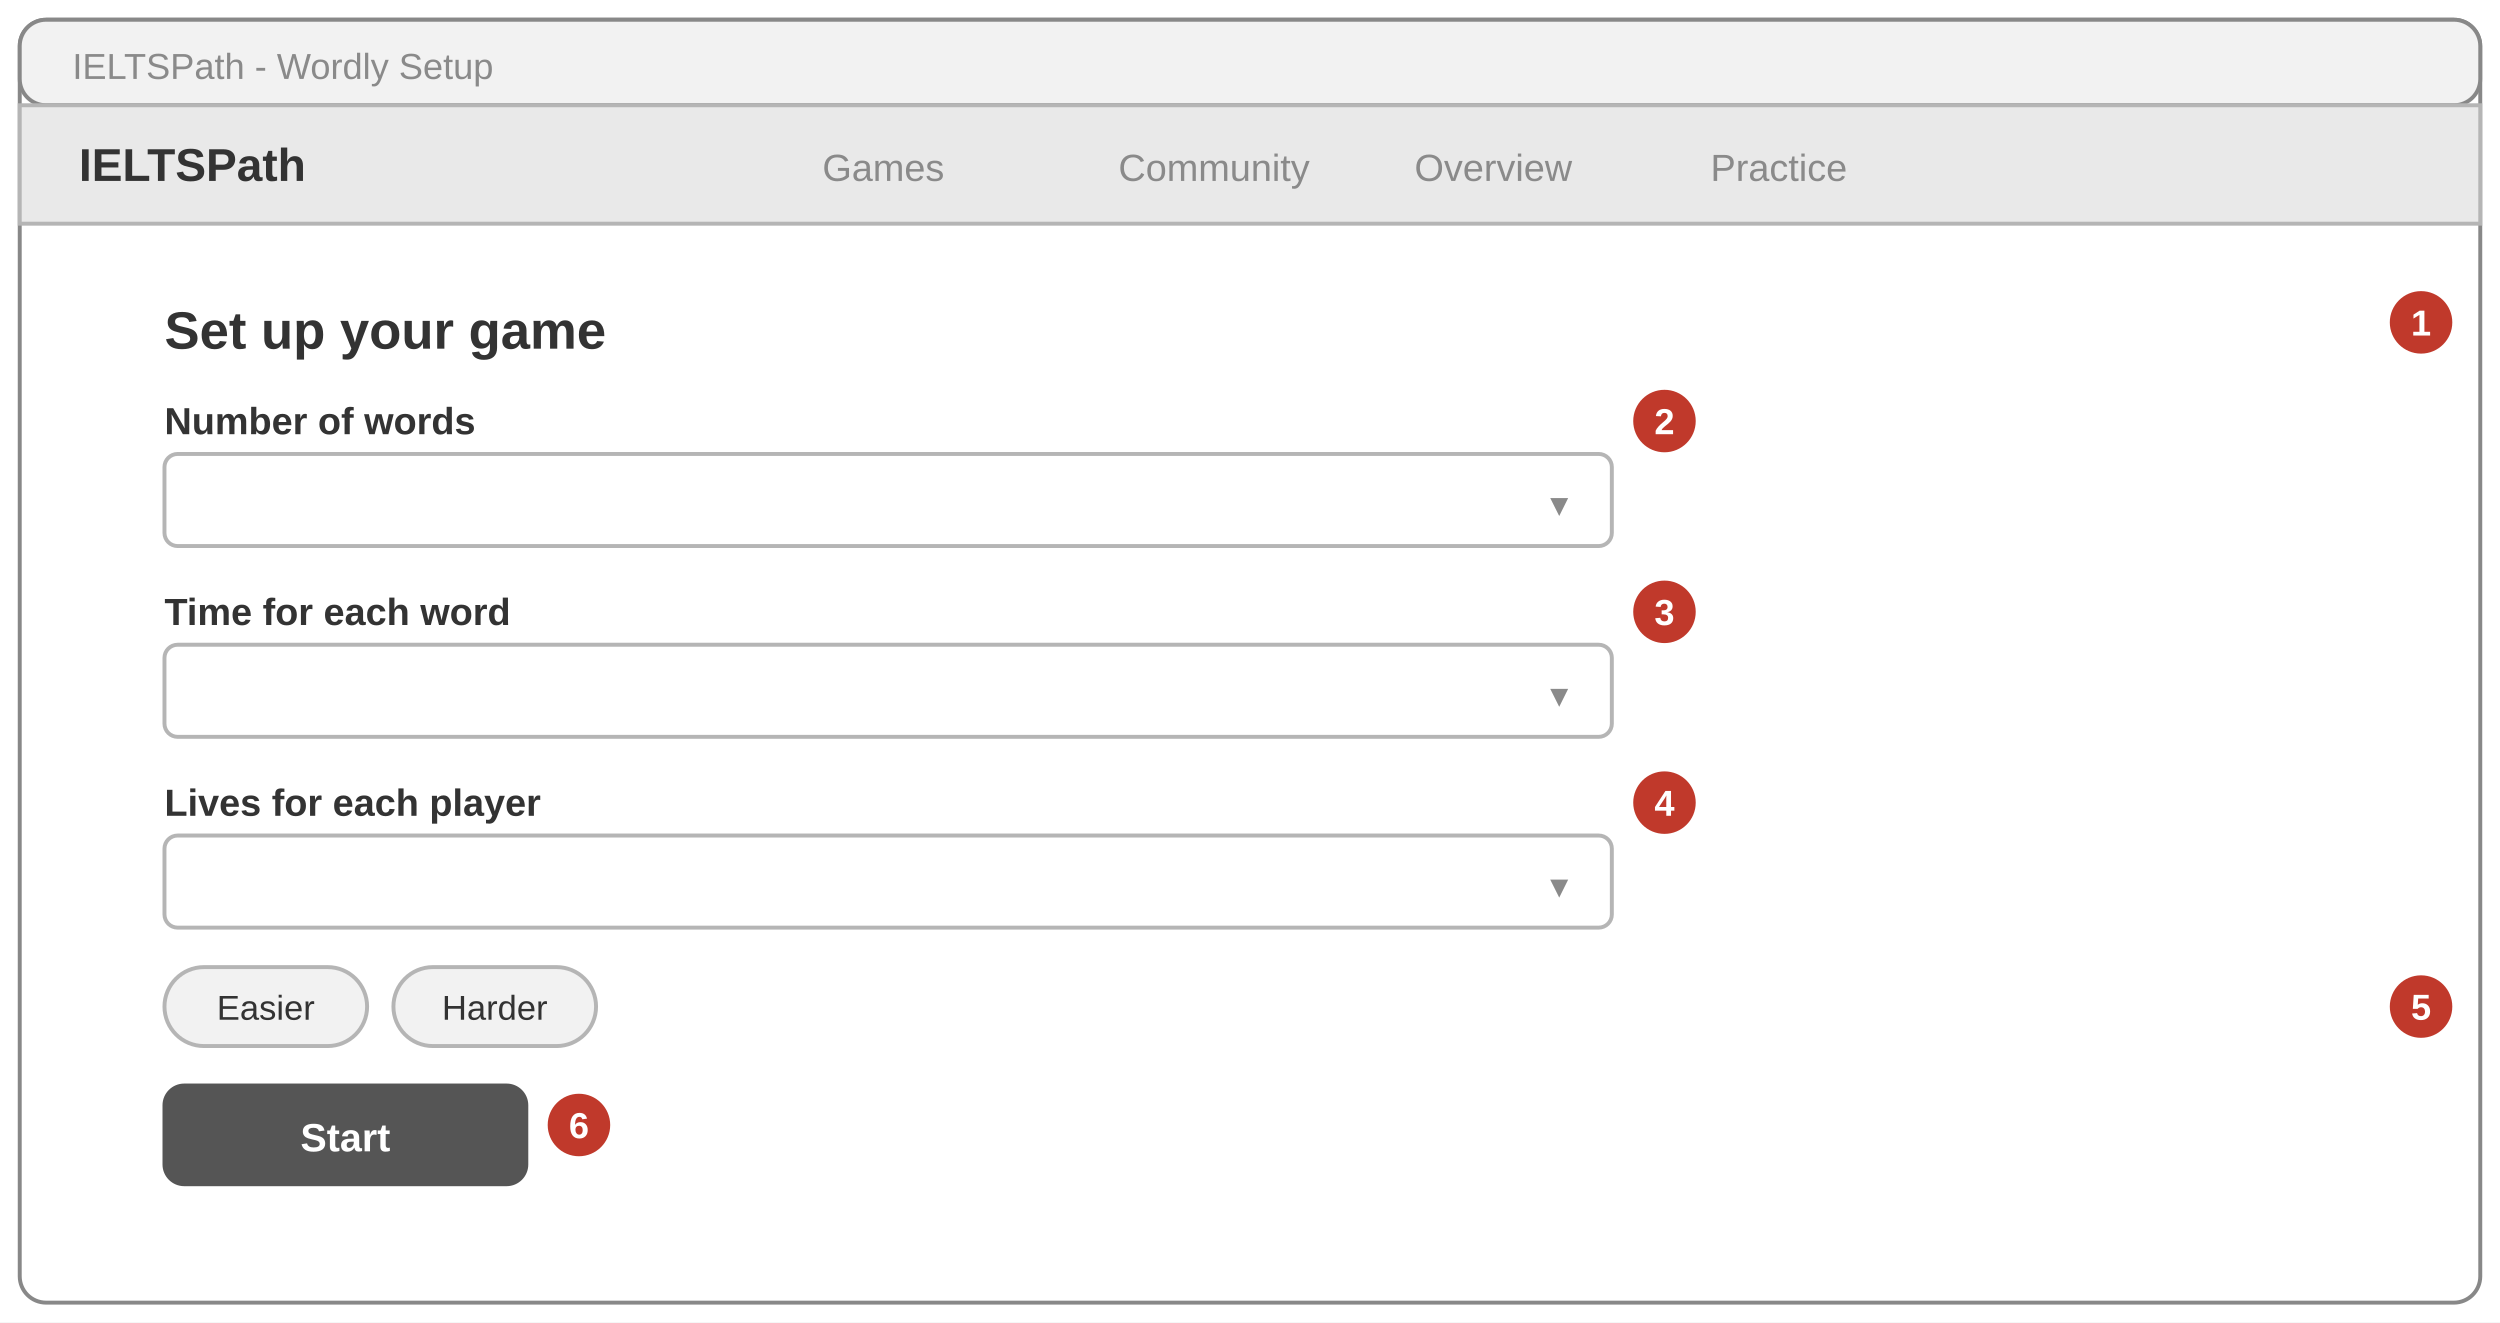
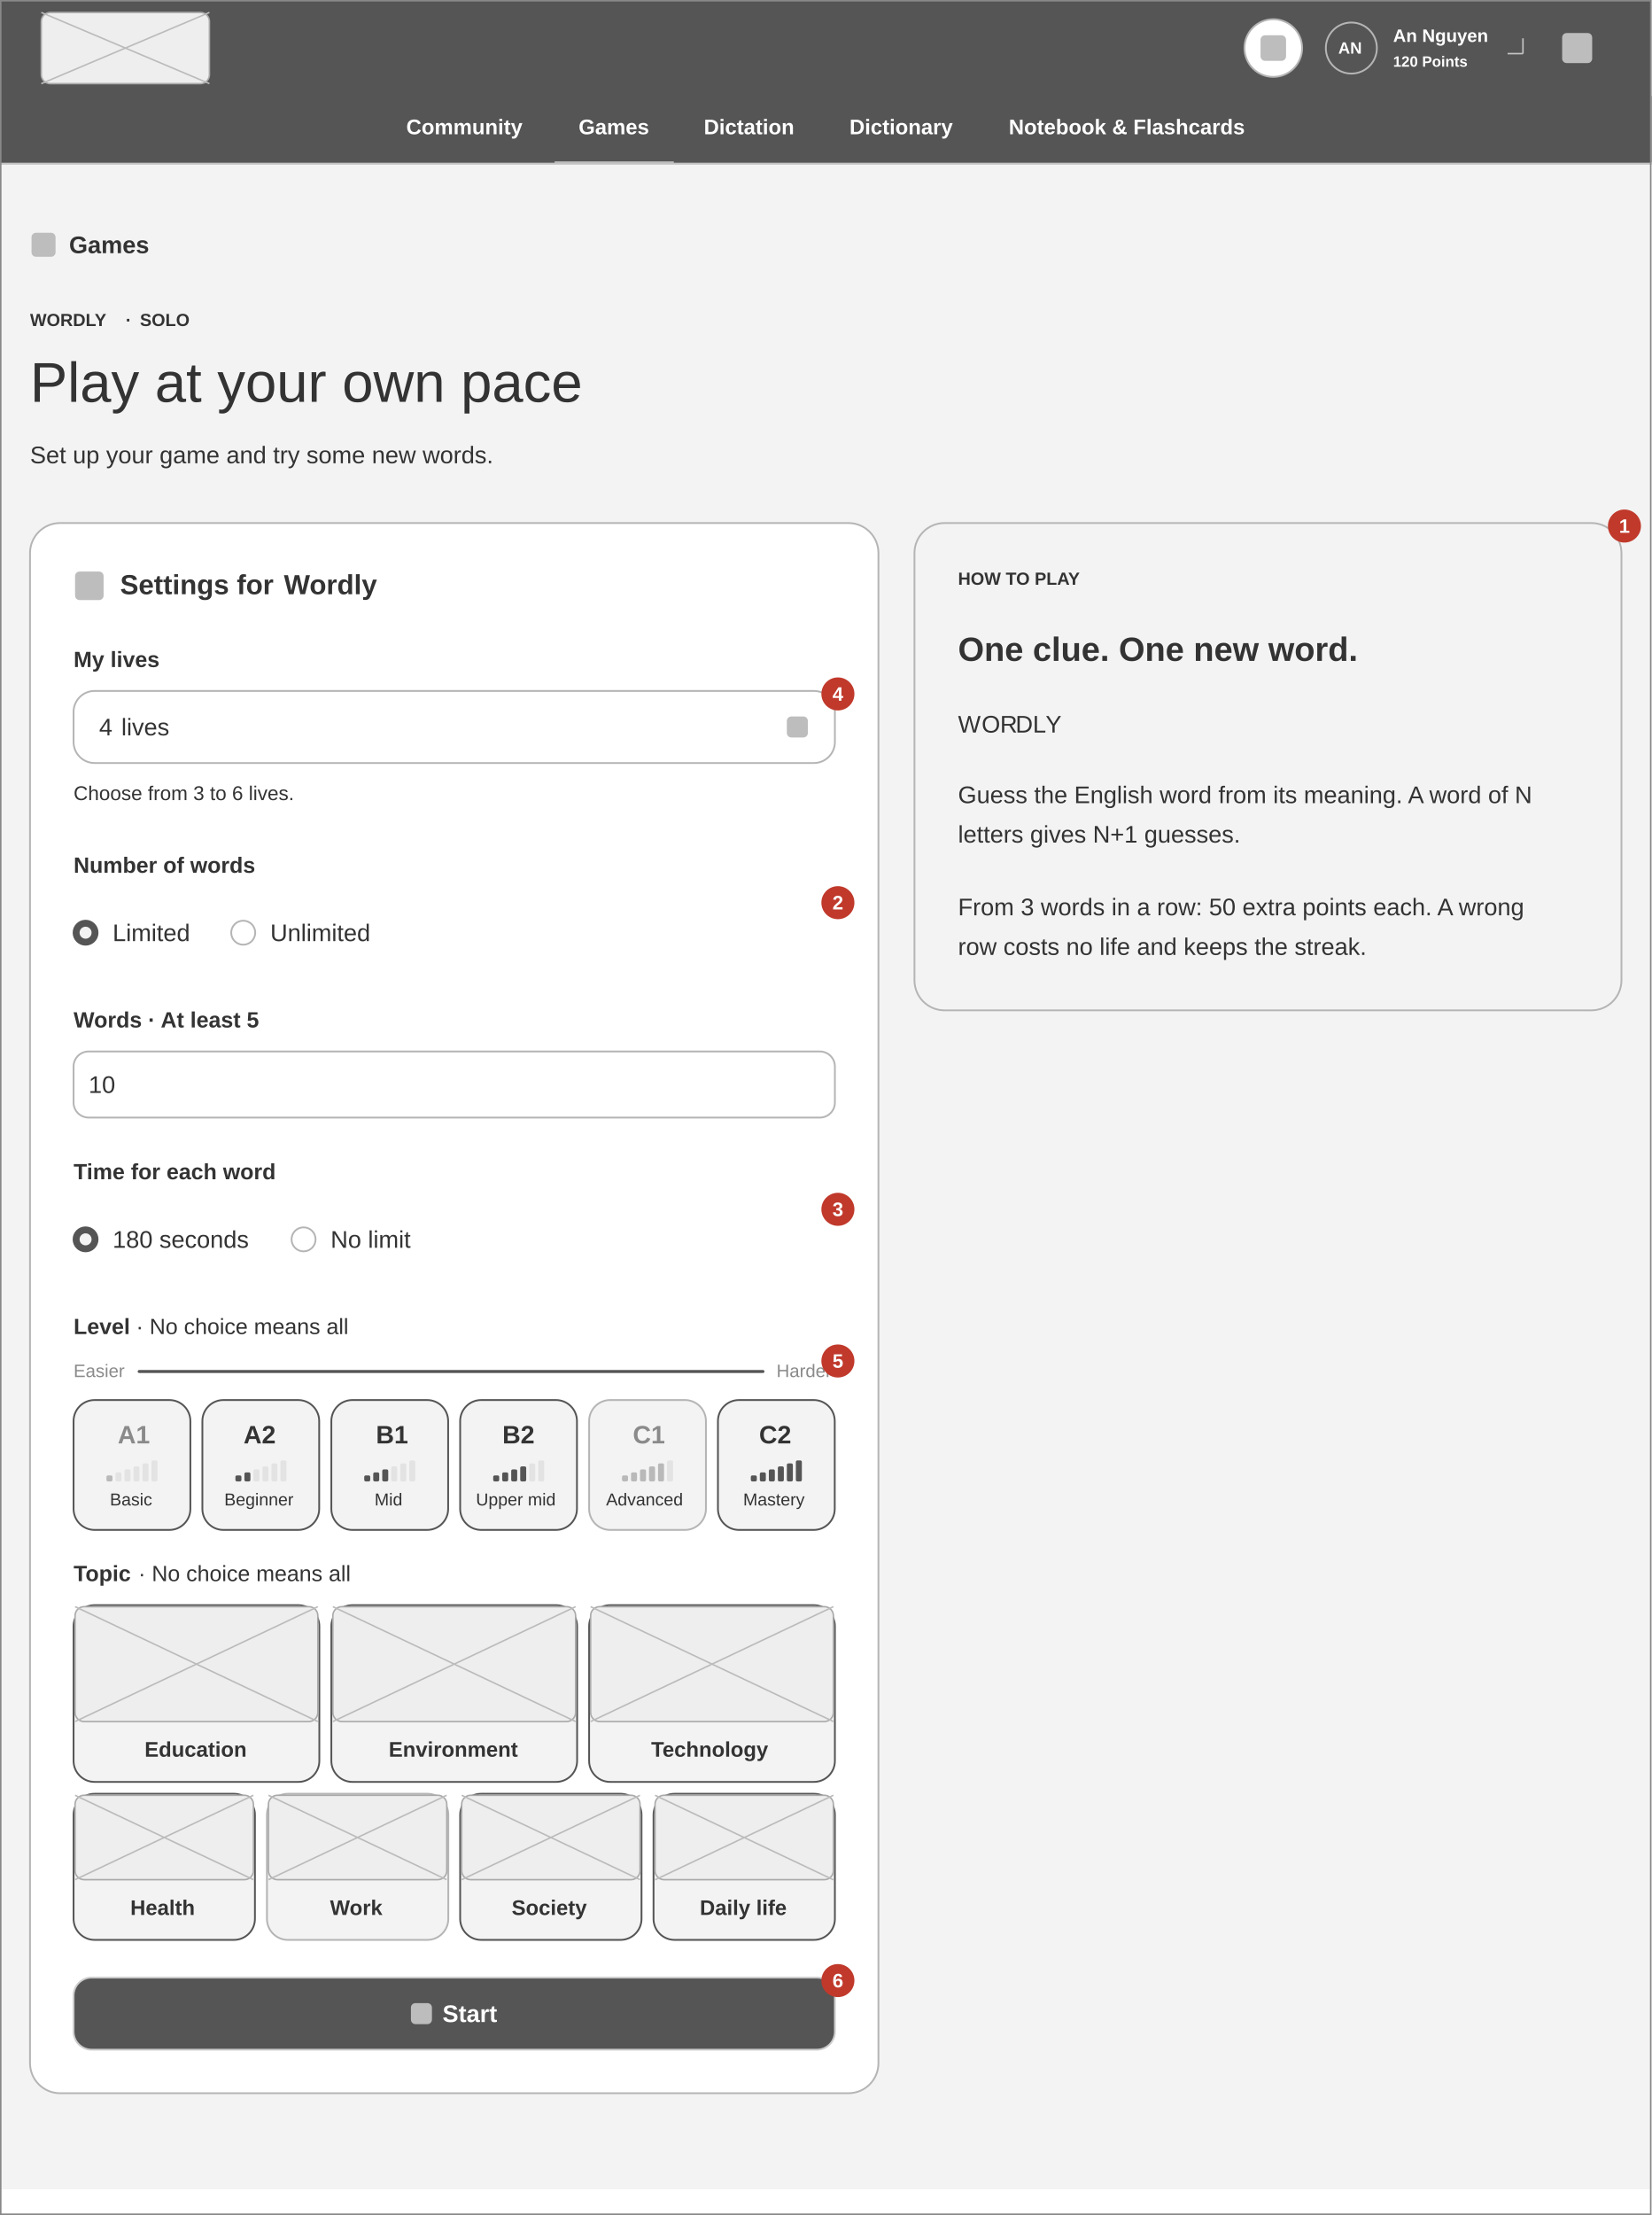
- <svg xmlns="http://www.w3.org/2000/svg" width="760" height="402" viewBox="0 0 760 402">
-   <rect width="760" height="402" fill="#ffffff" />
-   <rect x="6.0" y="6.0" width="748.0" height="390.0" rx="8" fill="#ffffff" stroke="#888888" stroke-width="1.2" />
-   <rect x="6.0" y="6.0" width="748.0" height="26.0" rx="8" fill="#f2f2f2" stroke="#888888" stroke-width="1.2" />
-   <text x="22.0" y="24.0" font-family="Segoe UI, Arial, sans-serif" font-size="11" font-weight="400" fill="#8a8a8a" text-anchor="start">IELTSPath  -  Wordly Setup</text>
-   <rect x="6.0" y="32.0" width="748.0" height="36.0" rx="0" fill="#e9e9e9" stroke="#b5b5b5" stroke-width="1.2" />
-   <text x="24.0" y="55.0" font-family="Segoe UI, Arial, sans-serif" font-size="14" font-weight="700" fill="#333333" text-anchor="start">IELTSPath</text>
-   <text x="250.0" y="55.0" font-family="Segoe UI, Arial, sans-serif" font-size="11.5" font-weight="400" fill="#8a8a8a" text-anchor="start">Games</text>
-   <text x="340.0" y="55.0" font-family="Segoe UI, Arial, sans-serif" font-size="11.5" font-weight="400" fill="#8a8a8a" text-anchor="start">Community</text>
-   <text x="430.0" y="55.0" font-family="Segoe UI, Arial, sans-serif" font-size="11.5" font-weight="400" fill="#8a8a8a" text-anchor="start">Overview</text>
-   <text x="520.0" y="55.0" font-family="Segoe UI, Arial, sans-serif" font-size="11.5" font-weight="400" fill="#8a8a8a" text-anchor="start">Practice</text>
-   <text x="50.0" y="106.0" font-family="Segoe UI, Arial, sans-serif" font-size="16" font-weight="700" fill="#333333" text-anchor="start">Set up your game</text>
-   <circle cx="736.0" cy="98.0" r="9.5" fill="#c0392b" />
-   <text x="736.0" y="102.0" font-family="Segoe UI, Arial, sans-serif" font-size="11" font-weight="700" fill="#ffffff" text-anchor="middle">1</text>
-   <text x="50.0" y="132.0" font-family="Segoe UI, Arial, sans-serif" font-size="11.5" font-weight="600" fill="#333333" text-anchor="start">Number of words</text>
-   <rect x="50.0" y="138.0" width="440.0" height="28.0" rx="4" fill="#ffffff" stroke="#b5b5b5" stroke-width="1.2" />
-   <text x="474.0" y="157.0" font-family="Segoe UI, Arial, sans-serif" font-size="11" font-weight="400" fill="#8a8a8a" text-anchor="middle">▾</text>
-   <circle cx="506.0" cy="128.0" r="9.5" fill="#c0392b" />
-   <text x="506.0" y="132.0" font-family="Segoe UI, Arial, sans-serif" font-size="11" font-weight="700" fill="#ffffff" text-anchor="middle">2</text>
-   <text x="50.0" y="190.0" font-family="Segoe UI, Arial, sans-serif" font-size="11.5" font-weight="600" fill="#333333" text-anchor="start">Time for each word</text>
-   <rect x="50.0" y="196.0" width="440.0" height="28.0" rx="4" fill="#ffffff" stroke="#b5b5b5" stroke-width="1.2" />
-   <text x="474.0" y="215.0" font-family="Segoe UI, Arial, sans-serif" font-size="11" font-weight="400" fill="#8a8a8a" text-anchor="middle">▾</text>
-   <circle cx="506.0" cy="186.0" r="9.5" fill="#c0392b" />
-   <text x="506.0" y="190.0" font-family="Segoe UI, Arial, sans-serif" font-size="11" font-weight="700" fill="#ffffff" text-anchor="middle">3</text>
-   <text x="50.0" y="248.0" font-family="Segoe UI, Arial, sans-serif" font-size="11.5" font-weight="600" fill="#333333" text-anchor="start">Lives for each player</text>
-   <rect x="50.0" y="254.0" width="440.0" height="28.0" rx="4" fill="#ffffff" stroke="#b5b5b5" stroke-width="1.2" />
-   <text x="474.0" y="273.0" font-family="Segoe UI, Arial, sans-serif" font-size="11" font-weight="400" fill="#8a8a8a" text-anchor="middle">▾</text>
-   <circle cx="506.0" cy="244.0" r="9.5" fill="#c0392b" />
-   <text x="506.0" y="248.0" font-family="Segoe UI, Arial, sans-serif" font-size="11" font-weight="700" fill="#ffffff" text-anchor="middle">4</text>
-   <rect x="50.0" y="294.0" width="61.6" height="24.0" rx="12" fill="#f2f2f2" stroke="#b5b5b5" stroke-width="1.2" />
-   <text x="80.8" y="310.0" font-family="Segoe UI, Arial, sans-serif" font-size="10.5" font-weight="400" fill="#333333" text-anchor="middle">Easier</text>
-   <rect x="119.6" y="294.0" width="61.6" height="24.0" rx="12" fill="#f2f2f2" stroke="#b5b5b5" stroke-width="1.2" />
-   <text x="150.4" y="310.0" font-family="Segoe UI, Arial, sans-serif" font-size="10.5" font-weight="400" fill="#333333" text-anchor="middle">Harder</text>
-   <circle cx="736.0" cy="306.0" r="9.5" fill="#c0392b" />
-   <text x="736.0" y="310.0" font-family="Segoe UI, Arial, sans-serif" font-size="11" font-weight="700" fill="#ffffff" text-anchor="middle">5</text>
-   <rect x="50.0" y="330.0" width="110.0" height="30.0" rx="6" fill="#555555" stroke="#555555" stroke-width="1.2" />
-   <text x="105.0" y="350.0" font-family="Segoe UI, Arial, sans-serif" font-size="12" font-weight="700" fill="#ffffff" text-anchor="middle">Start</text>
-   <circle cx="176.0" cy="342.0" r="9.5" fill="#c0392b" />
-   <text x="176.0" y="346.0" font-family="Segoe UI, Arial, sans-serif" font-size="11" font-weight="700" fill="#ffffff" text-anchor="middle">6</text>
+ <svg xmlns="http://www.w3.org/2000/svg" width="1100" height="1475" viewBox="0 0 1100 1475">
+   <rect width="1100" height="1475" fill="#ffffff" />
+   <rect x="0.0" y="0.0" width="1100.0" height="1475.0" rx="0.0" fill="#ffffff" stroke="none" stroke-width="1.2" />
+   <rect x="0.0" y="0.0" width="1100.0" height="1457.9" rx="0.0" fill="#f3f3f3" stroke="none" stroke-width="1.2" />
+   <rect x="0.0" y="0.0" width="1100.0" height="109.0" rx="0.0" fill="#555555" stroke="#cccccc" stroke-width="1.2" />
+   <line x1="0.0" y1="109.0" x2="1100.0" y2="109.0" stroke="#c4c4c4" />
+   <rect x="27.5" y="8.3" width="112.0" height="47.4" rx="6" fill="#eeeeee" stroke="#aaaaaa" />
+   <path d="M27.5 8.3L139.5 55.7M139.5 8.3L27.5 55.7" stroke="#bbbbbb" fill="none" />
+   <rect x="828.9" y="12.8" width="38.4" height="38.4" rx="19.2" fill="#ffffff" stroke="#b5b5b5" stroke-width="1.2" />
+   <rect x="839.6" y="23.5" width="17.0" height="17.0" rx="3" fill="#bdbdbd" />
+   <rect x="883.1" y="15.0" width="34.0" height="34.0" rx="17.0" fill="#555555" stroke="#b5b5b5" stroke-width="1.2" />
+   <text x="891.4" y="35.7" font-family="Segoe UI, Arial, sans-serif" font-size="10.88" font-weight="700" fill="#ffffff" text-anchor="start">AN</text>
+   <text x="927.9" y="27.9" font-family="Segoe UI, Arial, sans-serif" font-size="12" font-weight="700" fill="#ffffff" text-anchor="start" textLength="66.0" lengthAdjust="spacingAndGlyphs">An Nguyen</text>
+   <text x="927.9" y="44.4" font-family="Segoe UI, Arial, sans-serif" font-size="9.92" font-weight="700" fill="#ffffff" text-anchor="start" textLength="52.3" lengthAdjust="spacingAndGlyphs">120 Points</text>
+   <line x1="1014.4" y1="25.5" x2="1014.4" y2="35.7" stroke="#c4c4c4" />
+   <line x1="1004.2" y1="35.7" x2="1014.4" y2="35.7" stroke="#c4c4c4" />
+   <rect x="1040.5" y="22.0" width="20.0" height="20.0" rx="3" fill="#bdbdbd" />
+   <rect x="0.0" y="64.0" width="1100.0" height="44.0" rx="0.0" fill="#555555" stroke="none" stroke-width="1.2" />
+   <text x="270.6" y="89.4" font-family="Segoe UI, Arial, sans-serif" font-size="14.08" font-weight="700" fill="#ffffff" text-anchor="start" textLength="78.8" lengthAdjust="spacingAndGlyphs">Community</text>
+   <line x1="369.4" y1="108.0" x2="448.8" y2="108.0" stroke="#c4c4c4" />
+   <text x="385.4" y="89.4" font-family="Segoe UI, Arial, sans-serif" font-size="14.08" font-weight="700" fill="#ffffff" text-anchor="start" textLength="47.4" lengthAdjust="spacingAndGlyphs">Games</text>
+   <text x="468.8" y="89.4" font-family="Segoe UI, Arial, sans-serif" font-size="14.08" font-weight="700" fill="#ffffff" text-anchor="start" textLength="61.0" lengthAdjust="spacingAndGlyphs">Dictation</text>
+   <text x="565.8" y="89.4" font-family="Segoe UI, Arial, sans-serif" font-size="14.08" font-weight="700" fill="#ffffff" text-anchor="start" textLength="70.1" lengthAdjust="spacingAndGlyphs">Dictionary</text>
+   <text x="671.9" y="89.4" font-family="Segoe UI, Arial, sans-serif" font-size="14.08" font-weight="700" fill="#ffffff" text-anchor="start" textLength="157.4" lengthAdjust="spacingAndGlyphs">Notebook &amp; Flashcards</text>
+   <rect x="21.0" y="155.0" width="16.0" height="16.0" rx="3" fill="#bdbdbd" />
+   <text x="46.0" y="168.6" font-family="Segoe UI, Arial, sans-serif" font-size="16" font-weight="700" fill="#333333" text-anchor="start" textLength="53.8" lengthAdjust="spacingAndGlyphs">Games</text>
+   <text x="20.0" y="217.1" font-family="Segoe UI, Arial, sans-serif" font-size="11.68" font-weight="700" fill="#333333" text-anchor="start" textLength="59.7" lengthAdjust="spacingAndGlyphs">WORDLY</text>
+   <text x="83.7" y="217.1" font-family="Segoe UI, Arial, sans-serif" font-size="11.68" font-weight="700" fill="#333333" text-anchor="start">·</text>
+   <text x="93.2" y="217.1" font-family="Segoe UI, Arial, sans-serif" font-size="11.68" font-weight="700" fill="#333333" text-anchor="start" textLength="37.7" lengthAdjust="spacingAndGlyphs">SOLO</text>
+   <text x="20.0" y="267.6" font-family="Segoe UI, Arial, sans-serif" font-size="37.4" font-weight="400" fill="#333333" text-anchor="start" textLength="359.1" lengthAdjust="spacingAndGlyphs">Play at your own pace</text>
+   <text x="20.0" y="308.5" font-family="Segoe UI, Arial, sans-serif" font-size="16" font-weight="400" fill="#333333" text-anchor="start" textLength="328.7" lengthAdjust="spacingAndGlyphs">Set up your game and try some new words.</text>
+   <rect x="20.0" y="348.3" width="565.1" height="1045.6" rx="20.0" fill="#ffffff" stroke="#b5b5b5" stroke-width="1.2" />
+   <rect x="50.0" y="380.6" width="19.0" height="19.0" rx="3" fill="#bdbdbd" />
+   <text x="80.0" y="395.7" font-family="Segoe UI, Arial, sans-serif" font-size="18.4" font-weight="700" fill="#333333" text-anchor="start" textLength="104.7" lengthAdjust="spacingAndGlyphs">Settings for</text>
+   <text x="189.1" y="395.7" font-family="Segoe UI, Arial, sans-serif" font-size="18.4" font-weight="700" fill="#333333" text-anchor="start" textLength="64.4" lengthAdjust="spacingAndGlyphs">Wordly</text>
+   <text x="49.0" y="444.2" font-family="Segoe UI, Arial, sans-serif" font-size="14.72" font-weight="700" fill="#333333" text-anchor="start" textLength="59.8" lengthAdjust="spacingAndGlyphs">My lives</text>
+   <rect x="49.0" y="460.1" width="507.1" height="48.0" rx="14.0" fill="#ffffff" stroke="#b5b5b5" stroke-width="1.2" />
+   <text x="66.0" y="489.7" font-family="Segoe UI, Arial, sans-serif" font-size="16" font-weight="400" fill="#333333" text-anchor="start">4</text>
+   <text x="80.8" y="489.7" font-family="Segoe UI, Arial, sans-serif" font-size="16" font-weight="400" fill="#333333" text-anchor="start" textLength="34.2" lengthAdjust="spacingAndGlyphs">lives</text>
+   <rect x="524.1" y="477.1" width="14.0" height="14.0" rx="3" fill="#bdbdbd" />
+   <text x="49.0" y="532.8" font-family="Segoe UI, Arial, sans-serif" font-size="13.28" font-weight="400" fill="#333333" text-anchor="start" textLength="157.0" lengthAdjust="spacingAndGlyphs">Choose from 3 to 6 lives.</text>
+   <text x="49.0" y="581.2" font-family="Segoe UI, Arial, sans-serif" font-size="14.72" font-weight="700" fill="#333333" text-anchor="start" textLength="124.2" lengthAdjust="spacingAndGlyphs">Number of words</text>
+   <rect x="49.0" y="613.1" width="16.0" height="16.0" rx="8.0" fill="#555555" stroke="#555555" stroke-width="1.2" />
+   <rect x="53.0" y="617.1" width="8.0" height="8.0" rx="4.0" fill="#f3f3f3" stroke="none" stroke-width="1.2" />
+   <text x="75.0" y="626.7" font-family="Segoe UI, Arial, sans-serif" font-size="16" font-weight="400" fill="#333333" text-anchor="start" textLength="55.0" lengthAdjust="spacingAndGlyphs">Limited</text>
+   <rect x="154.0" y="613.1" width="16.0" height="16.0" rx="8.0" fill="none" stroke="#b5b5b5" stroke-width="1.2" />
+   <text x="180.0" y="626.7" font-family="Segoe UI, Arial, sans-serif" font-size="16" font-weight="400" fill="#333333" text-anchor="start" textLength="71.2" lengthAdjust="spacingAndGlyphs">Unlimited</text>
+   <text x="49.0" y="684.2" font-family="Segoe UI, Arial, sans-serif" font-size="14.72" font-weight="700" fill="#333333" text-anchor="start" textLength="125.8" lengthAdjust="spacingAndGlyphs">Words · At least 5</text>
+   <rect x="49.0" y="700.2" width="507.1" height="44.0" rx="10.0" fill="none" stroke="#b5b5b5" stroke-width="1.2" />
+   <text x="59.0" y="727.8" font-family="Segoe UI, Arial, sans-serif" font-size="16" font-weight="400" fill="#333333" text-anchor="start">10</text>
+   <text x="49.0" y="785.3" font-family="Segoe UI, Arial, sans-serif" font-size="14.72" font-weight="700" fill="#333333" text-anchor="start" textLength="138.6" lengthAdjust="spacingAndGlyphs">Time for each word</text>
+   <rect x="49.0" y="817.3" width="16.0" height="16.0" rx="8.0" fill="#555555" stroke="#555555" stroke-width="1.2" />
+   <rect x="53.0" y="821.3" width="8.0" height="8.0" rx="4.0" fill="#f3f3f3" stroke="none" stroke-width="1.2" />
+   <text x="75.0" y="830.9" font-family="Segoe UI, Arial, sans-serif" font-size="16" font-weight="400" fill="#333333" text-anchor="start" textLength="95.2" lengthAdjust="spacingAndGlyphs">180 seconds</text>
+   <rect x="194.2" y="817.3" width="16.0" height="16.0" rx="8.0" fill="none" stroke="#b5b5b5" stroke-width="1.2" />
+   <text x="220.2" y="830.9" font-family="Segoe UI, Arial, sans-serif" font-size="16" font-weight="400" fill="#333333" text-anchor="start" textLength="57.0" lengthAdjust="spacingAndGlyphs">No limit</text>
+   <text x="49.0" y="888.4" font-family="Segoe UI, Arial, sans-serif" font-size="14.72" font-weight="700" fill="#333333" text-anchor="start" textLength="38.2" lengthAdjust="spacingAndGlyphs">Level</text>
+   <text x="90.6" y="888.4" font-family="Segoe UI, Arial, sans-serif" font-size="14.72" font-weight="400" fill="#333333" text-anchor="start" textLength="150.1" lengthAdjust="spacingAndGlyphs">· No choice means all</text>
+   <text x="49.0" y="917.0" font-family="Segoe UI, Arial, sans-serif" font-size="12" font-weight="400" fill="#8a8a8a" text-anchor="start" textLength="34.7" lengthAdjust="spacingAndGlyphs">Easier</text>
+   <rect x="91.7" y="912.3" width="417.5" height="2.0" rx="1.0" fill="#555555" stroke="none" stroke-width="1.2" />
+   <text x="517.2" y="917.0" font-family="Segoe UI, Arial, sans-serif" font-size="12" font-weight="400" fill="#8a8a8a" text-anchor="start" textLength="38.8" lengthAdjust="spacingAndGlyphs">Harder</text>
+   <rect x="49.0" y="932.3" width="77.8" height="86.5" rx="14.0" fill="#f3f3f3" stroke="#555555" stroke-width="1.2" />
+   <text x="78.4" y="961.2" font-family="Segoe UI, Arial, sans-serif" font-size="16.8" font-weight="700" fill="#8a8a8a" text-anchor="start">A1</text>
+   <rect x="70.9" y="982.5" width="4.0" height="4.0" rx="1.0" fill="#b9b9b9" stroke="none" stroke-width="1.2" />
+   <rect x="76.9" y="980.5" width="4.0" height="6.0" rx="1.0" fill="#e3e3e3" stroke="none" stroke-width="1.2" />
+   <rect x="82.9" y="978.5" width="4.0" height="8.0" rx="1.0" fill="#e3e3e3" stroke="none" stroke-width="1.2" />
+   <rect x="88.9" y="976.5" width="4.0" height="10.0" rx="1.0" fill="#e3e3e3" stroke="none" stroke-width="1.2" />
+   <rect x="94.9" y="974.5" width="4.0" height="12.0" rx="1.0" fill="#e3e3e3" stroke="none" stroke-width="1.2" />
+   <rect x="100.9" y="972.5" width="4.0" height="14.0" rx="1.0" fill="#e3e3e3" stroke="none" stroke-width="1.2" />
+   <text x="73.2" y="1002.5" font-family="Segoe UI, Arial, sans-serif" font-size="11.52" font-weight="400" fill="#333333" text-anchor="start" textLength="29.5" lengthAdjust="spacingAndGlyphs">Basic</text>
+   <rect x="134.8" y="932.3" width="77.8" height="86.5" rx="14.0" fill="#f3f3f3" stroke="#555555" stroke-width="1.2" />
+   <text x="162.2" y="961.2" font-family="Segoe UI, Arial, sans-serif" font-size="16.8" font-weight="700" fill="#333333" text-anchor="start">A2</text>
+   <rect x="156.8" y="982.5" width="4.0" height="4.0" rx="1.0" fill="#555555" stroke="none" stroke-width="1.2" />
+   <rect x="162.8" y="980.5" width="4.0" height="6.0" rx="1.0" fill="#555555" stroke="none" stroke-width="1.2" />
+   <rect x="168.8" y="978.5" width="4.0" height="8.0" rx="1.0" fill="#e3e3e3" stroke="none" stroke-width="1.2" />
+   <rect x="174.8" y="976.5" width="4.0" height="10.0" rx="1.0" fill="#e3e3e3" stroke="none" stroke-width="1.2" />
+   <rect x="180.8" y="974.5" width="4.0" height="12.0" rx="1.0" fill="#e3e3e3" stroke="none" stroke-width="1.2" />
+   <rect x="186.8" y="972.5" width="4.0" height="14.0" rx="1.0" fill="#e3e3e3" stroke="none" stroke-width="1.2" />
+   <text x="149.4" y="1002.5" font-family="Segoe UI, Arial, sans-serif" font-size="11.52" font-weight="400" fill="#333333" text-anchor="start" textLength="48.8" lengthAdjust="spacingAndGlyphs">Beginner</text>
+   <rect x="220.7" y="932.3" width="77.8" height="86.5" rx="14.0" fill="#f3f3f3" stroke="#555555" stroke-width="1.2" />
+   <text x="250.4" y="961.2" font-family="Segoe UI, Arial, sans-serif" font-size="16.8" font-weight="700" fill="#333333" text-anchor="start">B1</text>
+   <rect x="242.6" y="982.5" width="4.0" height="4.0" rx="1.0" fill="#555555" stroke="none" stroke-width="1.2" />
+   <rect x="248.6" y="980.5" width="4.0" height="6.0" rx="1.0" fill="#555555" stroke="none" stroke-width="1.2" />
+   <rect x="254.6" y="978.5" width="4.0" height="8.0" rx="1.0" fill="#555555" stroke="none" stroke-width="1.2" />
+   <rect x="260.6" y="976.5" width="4.0" height="10.0" rx="1.0" fill="#e3e3e3" stroke="none" stroke-width="1.2" />
+   <rect x="266.6" y="974.5" width="4.0" height="12.0" rx="1.0" fill="#e3e3e3" stroke="none" stroke-width="1.2" />
+   <rect x="272.6" y="972.5" width="4.0" height="14.0" rx="1.0" fill="#e3e3e3" stroke="none" stroke-width="1.2" />
+   <text x="249.5" y="1002.5" font-family="Segoe UI, Arial, sans-serif" font-size="11.52" font-weight="400" fill="#333333" text-anchor="start" textLength="20.3" lengthAdjust="spacingAndGlyphs">Mid</text>
+   <rect x="306.5" y="932.3" width="77.8" height="86.5" rx="14.0" fill="#f3f3f3" stroke="#555555" stroke-width="1.2" />
+   <text x="334.6" y="961.2" font-family="Segoe UI, Arial, sans-serif" font-size="16.8" font-weight="700" fill="#333333" text-anchor="start">B2</text>
+   <rect x="328.5" y="982.5" width="4.0" height="4.0" rx="1.0" fill="#555555" stroke="none" stroke-width="1.2" />
+   <rect x="334.5" y="980.5" width="4.0" height="6.0" rx="1.0" fill="#555555" stroke="none" stroke-width="1.2" />
+   <rect x="340.5" y="978.5" width="4.0" height="8.0" rx="1.0" fill="#555555" stroke="none" stroke-width="1.2" />
+   <rect x="346.5" y="976.5" width="4.0" height="10.0" rx="1.0" fill="#555555" stroke="none" stroke-width="1.2" />
+   <rect x="352.5" y="974.5" width="4.0" height="12.0" rx="1.0" fill="#e3e3e3" stroke="none" stroke-width="1.2" />
+   <rect x="358.5" y="972.5" width="4.0" height="14.0" rx="1.0" fill="#e3e3e3" stroke="none" stroke-width="1.2" />
+   <text x="317.0" y="1002.5" font-family="Segoe UI, Arial, sans-serif" font-size="11.52" font-weight="400" fill="#333333" text-anchor="start" textLength="56.9" lengthAdjust="spacingAndGlyphs">Upper mid</text>
+   <rect x="392.4" y="932.3" width="77.8" height="86.5" rx="14.0" fill="#f3f3f3" stroke="#b5b5b5" stroke-width="1.2" />
+   <text x="421.5" y="961.2" font-family="Segoe UI, Arial, sans-serif" font-size="16.8" font-weight="700" fill="#8a8a8a" text-anchor="start">C1</text>
+   <rect x="414.3" y="982.5" width="4.0" height="4.0" rx="1.0" fill="#b9b9b9" stroke="none" stroke-width="1.2" />
+   <rect x="420.3" y="980.5" width="4.0" height="6.0" rx="1.0" fill="#b9b9b9" stroke="none" stroke-width="1.2" />
+   <rect x="426.3" y="978.5" width="4.0" height="8.0" rx="1.0" fill="#b9b9b9" stroke="none" stroke-width="1.2" />
+   <rect x="432.3" y="976.5" width="4.0" height="10.0" rx="1.0" fill="#b9b9b9" stroke="none" stroke-width="1.2" />
+   <rect x="438.3" y="974.5" width="4.0" height="12.0" rx="1.0" fill="#b9b9b9" stroke="none" stroke-width="1.2" />
+   <rect x="444.3" y="972.5" width="4.0" height="14.0" rx="1.0" fill="#e3e3e3" stroke="none" stroke-width="1.2" />
+   <text x="403.7" y="1002.5" font-family="Segoe UI, Arial, sans-serif" font-size="11.52" font-weight="400" fill="#333333" text-anchor="start" textLength="55.1" lengthAdjust="spacingAndGlyphs">Advanced</text>
+   <rect x="478.2" y="932.3" width="77.8" height="86.5" rx="14.0" fill="#f3f3f3" stroke="#555555" stroke-width="1.2" />
+   <text x="505.6" y="961.2" font-family="Segoe UI, Arial, sans-serif" font-size="16.8" font-weight="700" fill="#333333" text-anchor="start">C2</text>
+   <rect x="500.1" y="982.5" width="4.0" height="4.0" rx="1.0" fill="#555555" stroke="none" stroke-width="1.2" />
+   <rect x="506.1" y="980.5" width="4.0" height="6.0" rx="1.0" fill="#555555" stroke="none" stroke-width="1.2" />
+   <rect x="512.1" y="978.5" width="4.0" height="8.0" rx="1.0" fill="#555555" stroke="none" stroke-width="1.2" />
+   <rect x="518.1" y="976.5" width="4.0" height="10.0" rx="1.0" fill="#555555" stroke="none" stroke-width="1.2" />
+   <rect x="524.1" y="974.5" width="4.0" height="12.0" rx="1.0" fill="#555555" stroke="none" stroke-width="1.2" />
+   <rect x="530.1" y="972.5" width="4.0" height="14.0" rx="1.0" fill="#555555" stroke="none" stroke-width="1.2" />
+   <text x="495.0" y="1002.5" font-family="Segoe UI, Arial, sans-serif" font-size="11.52" font-weight="400" fill="#333333" text-anchor="start" textLength="44.3" lengthAdjust="spacingAndGlyphs">Mastery</text>
+   <text x="49.0" y="1052.9" font-family="Segoe UI, Arial, sans-serif" font-size="14.72" font-weight="700" fill="#333333" text-anchor="start" textLength="39.6" lengthAdjust="spacingAndGlyphs">Topic</text>
+   <text x="92.1" y="1052.9" font-family="Segoe UI, Arial, sans-serif" font-size="14.72" font-weight="400" fill="#333333" text-anchor="start" textLength="150.1" lengthAdjust="spacingAndGlyphs">· No choice means all</text>
+   <rect x="49.0" y="1068.9" width="163.7" height="117.7" rx="14.0" fill="#f3f3f3" stroke="#555555" stroke-width="1.2" />
+   <rect x="50.0" y="1069.9" width="161.7" height="76.5" rx="6" fill="#eeeeee" stroke="#aaaaaa" />
+   <path d="M50.0 1069.9L211.7 1146.4M211.7 1069.9L50.0 1146.4" stroke="#bbbbbb" fill="none" />
+   <text x="96.3" y="1169.8" font-family="Segoe UI, Arial, sans-serif" font-size="14.08" font-weight="700" fill="#333333" text-anchor="start" textLength="69.2" lengthAdjust="spacingAndGlyphs">Education</text>
+   <rect x="220.7" y="1068.9" width="163.7" height="117.7" rx="14.0" fill="#f3f3f3" stroke="#555555" stroke-width="1.2" />
+   <rect x="221.7" y="1069.9" width="161.7" height="76.5" rx="6" fill="#eeeeee" stroke="#aaaaaa" />
+   <path d="M221.7 1069.9L383.4 1146.4M383.4 1069.9L221.7 1146.4" stroke="#bbbbbb" fill="none" />
+   <text x="258.9" y="1169.8" font-family="Segoe UI, Arial, sans-serif" font-size="14.08" font-weight="700" fill="#333333" text-anchor="start" textLength="87.3" lengthAdjust="spacingAndGlyphs">Environment</text>
+   <rect x="392.4" y="1068.9" width="163.7" height="117.7" rx="14.0" fill="#f3f3f3" stroke="#555555" stroke-width="1.2" />
+   <rect x="393.4" y="1069.9" width="161.7" height="76.5" rx="6" fill="#eeeeee" stroke="#aaaaaa" />
+   <path d="M393.4 1069.9L555.1 1146.4M555.1 1069.9L393.4 1146.4" stroke="#bbbbbb" fill="none" />
+   <text x="433.7" y="1169.8" font-family="Segoe UI, Arial, sans-serif" font-size="14.08" font-weight="700" fill="#333333" text-anchor="start" textLength="81.0" lengthAdjust="spacingAndGlyphs">Technology</text>
+   <rect x="49.0" y="1194.5" width="120.8" height="97.3" rx="14.0" fill="#f3f3f3" stroke="#555555" stroke-width="1.2" />
+   <rect x="50.0" y="1195.5" width="118.8" height="56.2" rx="6" fill="#eeeeee" stroke="#aaaaaa" />
+   <path d="M50.0 1195.5L168.8 1251.7M168.8 1195.5L50.0 1251.7" stroke="#bbbbbb" fill="none" />
+   <text x="86.8" y="1275.2" font-family="Segoe UI, Arial, sans-serif" font-size="14.08" font-weight="700" fill="#333333" text-anchor="start" textLength="45.2" lengthAdjust="spacingAndGlyphs">Health</text>
+   <rect x="177.8" y="1194.5" width="120.8" height="97.3" rx="14.0" fill="#f3f3f3" stroke="#b5b5b5" stroke-width="1.2" />
+   <rect x="178.8" y="1195.5" width="118.8" height="56.2" rx="6" fill="#eeeeee" stroke="#aaaaaa" />
+   <path d="M178.8 1195.5L297.5 1251.7M297.5 1195.5L178.8 1251.7" stroke="#bbbbbb" fill="none" />
+   <text x="219.8" y="1275.2" font-family="Segoe UI, Arial, sans-serif" font-size="14.08" font-weight="700" fill="#333333" text-anchor="start" textLength="36.7" lengthAdjust="spacingAndGlyphs">Work</text>
+   <rect x="306.5" y="1194.5" width="120.8" height="97.3" rx="14.0" fill="#f3f3f3" stroke="#555555" stroke-width="1.2" />
+   <rect x="307.5" y="1195.5" width="118.8" height="56.2" rx="6" fill="#eeeeee" stroke="#aaaaaa" />
+   <path d="M307.5 1195.5L426.3 1251.7M426.3 1195.5L307.5 1251.7" stroke="#bbbbbb" fill="none" />
+   <text x="340.8" y="1275.2" font-family="Segoe UI, Arial, sans-serif" font-size="14.08" font-weight="700" fill="#333333" text-anchor="start" textLength="52.3" lengthAdjust="spacingAndGlyphs">Society</text>
+   <rect x="435.3" y="1194.5" width="120.8" height="97.3" rx="14.0" fill="#f3f3f3" stroke="#555555" stroke-width="1.2" />
+   <rect x="436.3" y="1195.5" width="118.8" height="56.2" rx="6" fill="#eeeeee" stroke="#aaaaaa" />
+   <path d="M436.3 1195.5L555.1 1251.8M555.1 1195.5L436.3 1251.8" stroke="#bbbbbb" fill="none" />
+   <text x="466.1" y="1275.2" font-family="Segoe UI, Arial, sans-serif" font-size="14.08" font-weight="700" fill="#333333" text-anchor="start" textLength="59.3" lengthAdjust="spacingAndGlyphs">Daily life</text>
+   <rect x="49.0" y="1316.9" width="507.1" height="48.0" rx="12.0" fill="#555555" stroke="#cccccc" stroke-width="1.2" />
+   <rect x="273.7" y="1333.9" width="14.0" height="14.0" rx="3" fill="#bdbdbd" />
+   <text x="294.7" y="1346.5" font-family="Segoe UI, Arial, sans-serif" font-size="16" font-weight="700" fill="#ffffff" text-anchor="start" textLength="37.6" lengthAdjust="spacingAndGlyphs">Start</text>
+   <rect x="609.1" y="348.3" width="470.9" height="324.5" rx="20.0" fill="#f3f3f3" stroke="#b5b5b5" stroke-width="1.2" />
+   <text x="638.1" y="389.4" font-family="Segoe UI, Arial, sans-serif" font-size="11.68" font-weight="700" fill="#333333" text-anchor="start" textLength="97.9" lengthAdjust="spacingAndGlyphs">HOW TO PLAY</text>
+   <text x="638.1" y="440.1" font-family="Segoe UI, Arial, sans-serif" font-size="22.4" font-weight="700" fill="#333333" text-anchor="start" textLength="272.3" lengthAdjust="spacingAndGlyphs">One clue. One new word.</text>
+   <text x="638.1" y="487.8" font-family="Segoe UI, Arial, sans-serif" font-size="16" font-weight="400" fill="#333333" text-anchor="start">W</text>
+   <text x="653.8" y="487.8" font-family="Segoe UI, Arial, sans-serif" font-size="16" font-weight="400" fill="#333333" text-anchor="start">O</text>
+   <text x="666.1" y="487.8" font-family="Segoe UI, Arial, sans-serif" font-size="16" font-weight="400" fill="#333333" text-anchor="start">R</text>
+   <text x="676.4" y="487.8" font-family="Segoe UI, Arial, sans-serif" font-size="16" font-weight="400" fill="#333333" text-anchor="start">D</text>
+   <text x="687.9" y="487.8" font-family="Segoe UI, Arial, sans-serif" font-size="16" font-weight="400" fill="#333333" text-anchor="start">L</text>
+   <text x="696.4" y="487.8" font-family="Segoe UI, Arial, sans-serif" font-size="16" font-weight="400" fill="#333333" text-anchor="start">Y</text>
+   <text x="638.1" y="534.8" font-family="Segoe UI, Arial, sans-serif" font-size="16" font-weight="400" fill="#333333" text-anchor="start" textLength="408.1" lengthAdjust="spacingAndGlyphs">Guess the English word from its meaning. A word of N</text>
+   <text x="638.1" y="561.1" font-family="Segoe UI, Arial, sans-serif" font-size="16" font-weight="400" fill="#333333" text-anchor="start" textLength="198.0" lengthAdjust="spacingAndGlyphs">letters gives N+1 guesses.</text>
+   <text x="638.1" y="609.5" font-family="Segoe UI, Arial, sans-serif" font-size="16" font-weight="400" fill="#333333" text-anchor="start" textLength="403.7" lengthAdjust="spacingAndGlyphs">From 3 words in a row: 50 extra points each. A wrong</text>
+   <text x="638.1" y="635.9" font-family="Segoe UI, Arial, sans-serif" font-size="16" font-weight="400" fill="#333333" text-anchor="start" textLength="290.8" lengthAdjust="spacingAndGlyphs">row costs no life and keeps the streak.</text>
+   <circle cx="1082.0" cy="350.3" r="11" fill="#c0392b" />
+   <text x="1082.0" y="354.8" font-family="Segoe UI, Arial, sans-serif" font-size="13" font-weight="700" fill="#ffffff" text-anchor="middle">1</text>
+   <circle cx="558.1" cy="601.1" r="11" fill="#c0392b" />
+   <text x="558.1" y="605.6" font-family="Segoe UI, Arial, sans-serif" font-size="13" font-weight="700" fill="#ffffff" text-anchor="middle">2</text>
+   <circle cx="558.1" cy="805.3" r="11" fill="#c0392b" />
+   <text x="558.1" y="809.8" font-family="Segoe UI, Arial, sans-serif" font-size="13" font-weight="700" fill="#ffffff" text-anchor="middle">3</text>
+   <circle cx="558.1" cy="462.1" r="11" fill="#c0392b" />
+   <text x="558.1" y="466.6" font-family="Segoe UI, Arial, sans-serif" font-size="13" font-weight="700" fill="#ffffff" text-anchor="middle">4</text>
+   <circle cx="558.1" cy="906.3" r="11" fill="#c0392b" />
+   <text x="558.1" y="910.8" font-family="Segoe UI, Arial, sans-serif" font-size="13" font-weight="700" fill="#ffffff" text-anchor="middle">5</text>
+   <circle cx="558.1" cy="1318.9" r="11" fill="#c0392b" />
+   <text x="558.1" y="1323.4" font-family="Segoe UI, Arial, sans-serif" font-size="13" font-weight="700" fill="#ffffff" text-anchor="middle">6</text>
+   <rect x="0.5" y="0.5" width="1099" height="1474" fill="none" stroke="#888888" />
</svg>
